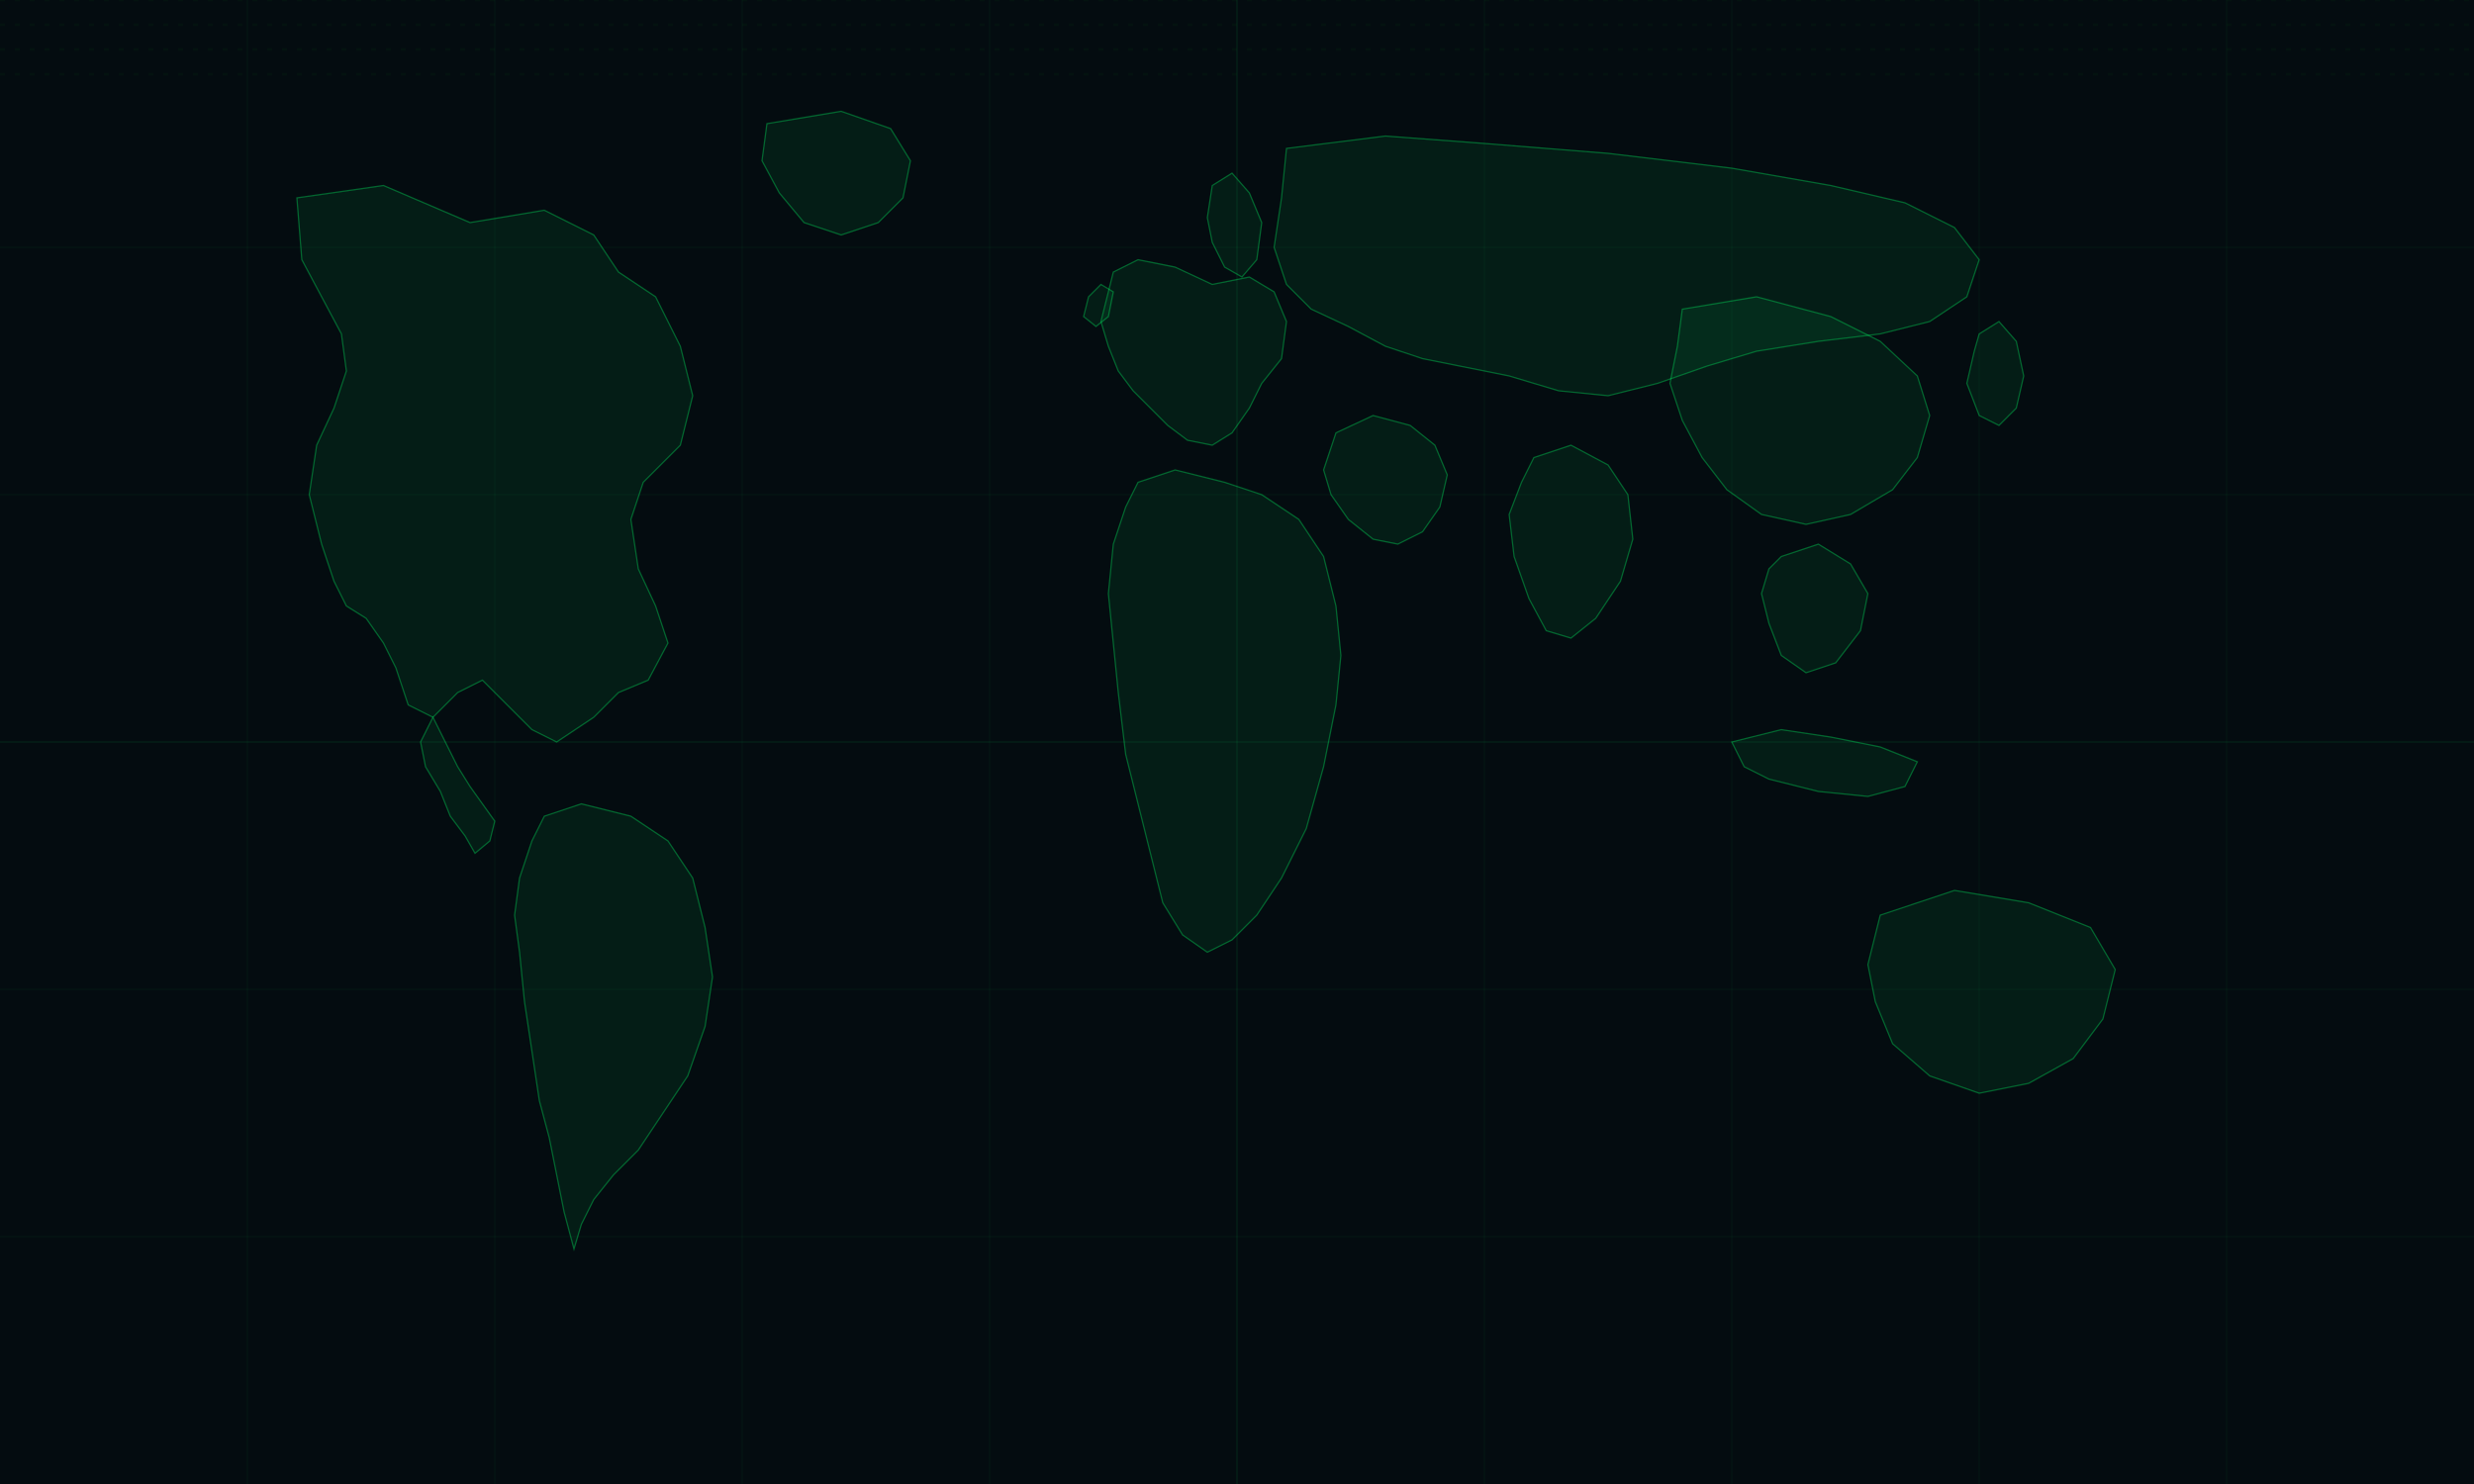
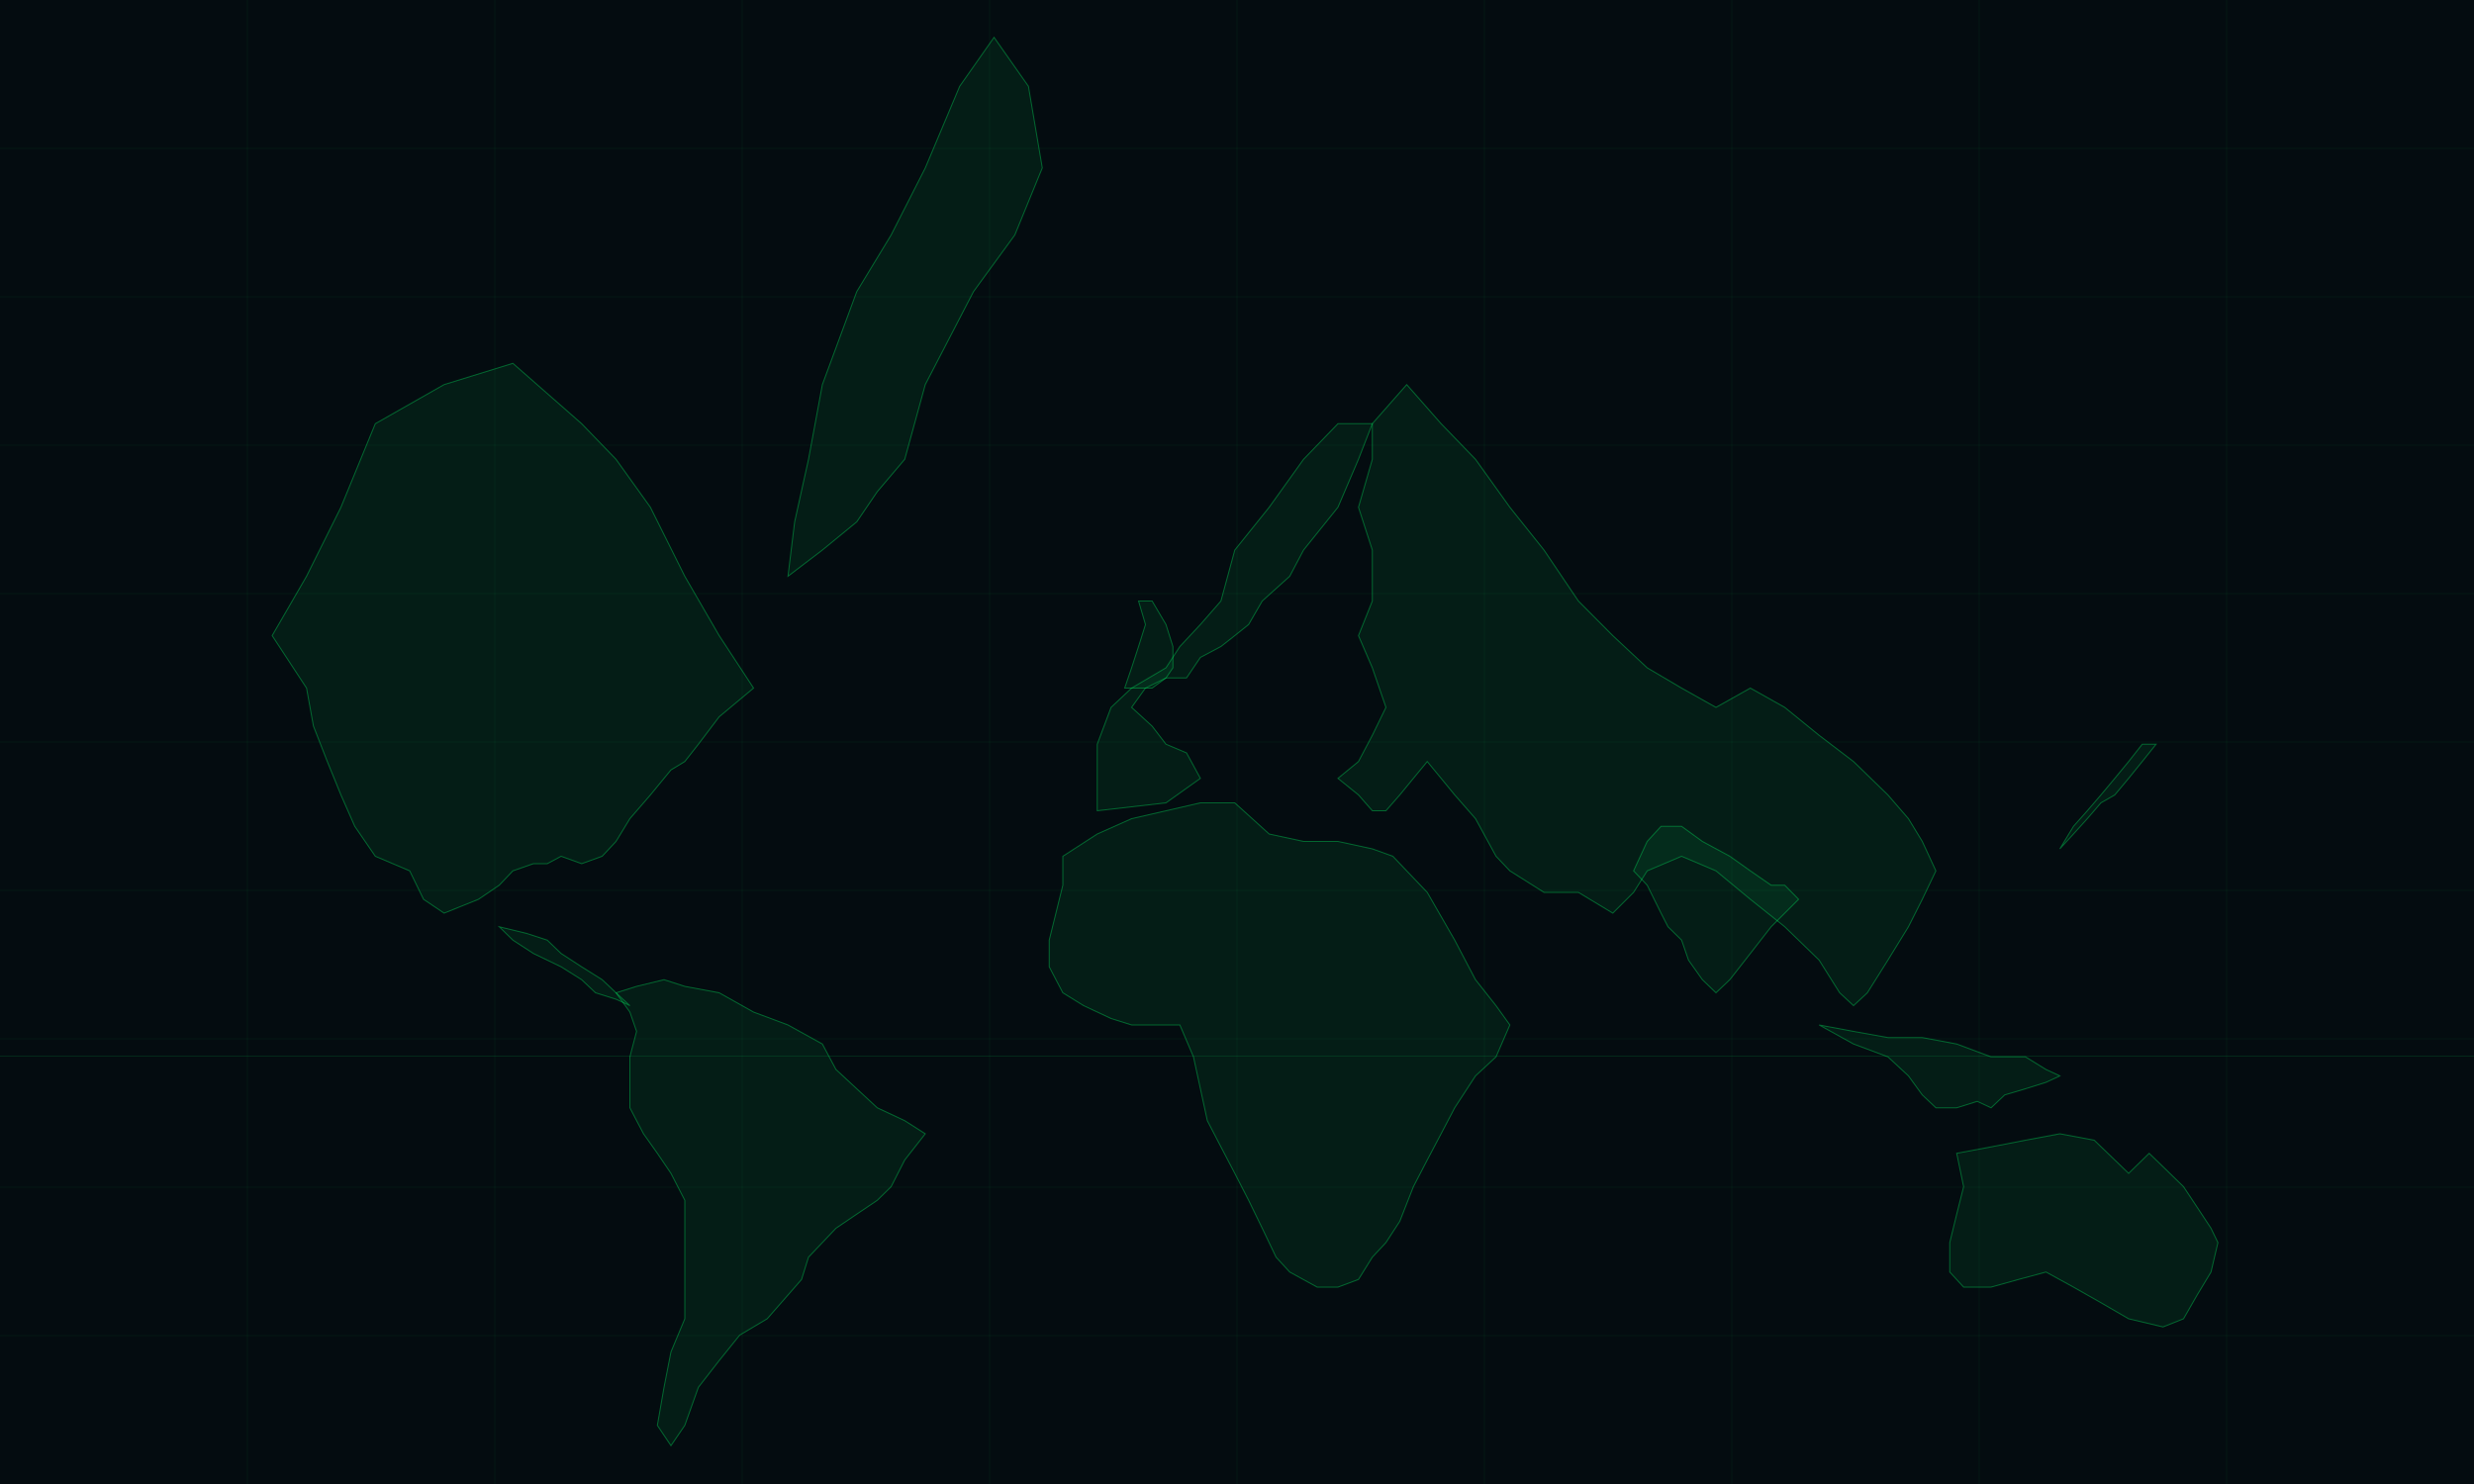
<svg xmlns="http://www.w3.org/2000/svg" viewBox="0 0 1000 600" preserveAspectRatio="none">
  <rect width="1000" height="600" fill="#040c10" />
-   <g class="gridlines">
-     <line x1="0" y1="100" x2="1000" y2="100" stroke="rgba(0,255,100,0.06)" stroke-width="0.3" />
-     <line x1="0" y1="200" x2="1000" y2="200" stroke="rgba(0,255,100,0.06)" stroke-width="0.3" />
-     <line x1="0" y1="300" x2="1000" y2="300" stroke="rgba(0,255,100,0.12)" stroke-width="0.4" />
-     <line x1="0" y1="400" x2="1000" y2="400" stroke="rgba(0,255,100,0.06)" stroke-width="0.3" />
-     <line x1="0" y1="500" x2="1000" y2="500" stroke="rgba(0,255,100,0.06)" stroke-width="0.3" />
+   <g>
+     <line x1="0" y1="60" x2="1000" y2="60" stroke="rgba(0,255,100,0.06)" stroke-width="0.3" />
+     <line x1="0" y1="120" x2="1000" y2="120" stroke="rgba(0,255,100,0.06)" stroke-width="0.3" />
+     <line x1="0" y1="180" x2="1000" y2="180" stroke="rgba(0,255,100,0.06)" stroke-width="0.3" />
+     <line x1="0" y1="240" x2="1000" y2="240" stroke="rgba(0,255,100,0.06)" stroke-width="0.3" />
+     <line x1="0" y1="300" x2="1000" y2="300" stroke="rgba(0,255,100,0.06)" stroke-width="0.3" />
+     <line x1="0" y1="360" x2="1000" y2="360" stroke="rgba(0,255,100,0.06)" stroke-width="0.3" />
+     <line x1="0" y1="420" x2="1000" y2="420" stroke="rgba(0,255,100,0.06)" stroke-width="0.3" />
+     <line x1="0" y1="480" x2="1000" y2="480" stroke="rgba(0,255,100,0.06)" stroke-width="0.3" />
+     <line x1="0" y1="540" x2="1000" y2="540" stroke="rgba(0,255,100,0.06)" stroke-width="0.3" />
    <line x1="100" y1="0" x2="100" y2="600" stroke="rgba(0,255,100,0.06)" stroke-width="0.3" />
    <line x1="200" y1="0" x2="200" y2="600" stroke="rgba(0,255,100,0.06)" stroke-width="0.3" />
    <line x1="300" y1="0" x2="300" y2="600" stroke="rgba(0,255,100,0.06)" stroke-width="0.3" />
    <line x1="400" y1="0" x2="400" y2="600" stroke="rgba(0,255,100,0.06)" stroke-width="0.3" />
-     <line x1="500" y1="0" x2="500" y2="600" stroke="rgba(0,255,100,0.12)" stroke-width="0.4" />
+     <line x1="500" y1="0" x2="500" y2="600" stroke="rgba(0,255,100,0.06)" stroke-width="0.3" />
    <line x1="600" y1="0" x2="600" y2="600" stroke="rgba(0,255,100,0.06)" stroke-width="0.3" />
    <line x1="700" y1="0" x2="700" y2="600" stroke="rgba(0,255,100,0.06)" stroke-width="0.3" />
    <line x1="800" y1="0" x2="800" y2="600" stroke="rgba(0,255,100,0.06)" stroke-width="0.3" />
    <line x1="900" y1="0" x2="900" y2="600" stroke="rgba(0,255,100,0.06)" stroke-width="0.3" />
+     <line x1="0" y1="427" x2="1000" y2="427" stroke="rgba(0,255,100,0.12)" stroke-width="0.4" />
  </g>
-   <path d="M120,80 L155,75 L190,90 L220,85 L240,95 L250,110 L265,120 L275,140 L280,160 L275,180 L260,195 L255,210 L258,230 L265,245 L270,260 L262,275 L250,280 L240,290 L225,300 L215,295 L205,285 L195,275 L185,280 L175,290 L165,285 L160,270 L155,260 L148,250 L140,245 L135,235 L130,220 L125,200 L128,180 L135,165 L140,150 L138,135 L130,120 L122,105 L120,80Z" fill="rgba(0,180,80,0.10)" stroke="rgba(0,255,100,0.35)" stroke-width="0.5" />
-   <path d="M175,290 L180,300 L185,310 L190,318 L195,325 L200,332 L198,340 L192,345 L188,338 L182,330 L178,320 L172,310 L170,300 L175,290Z" fill="rgba(0,180,80,0.10)" stroke="rgba(0,255,100,0.35)" stroke-width="0.5" />
-   <path d="M220,330 L235,325 L255,330 L270,340 L280,355 L285,375 L288,395 L285,415 L278,435 L268,450 L258,465 L248,475 L240,485 L235,495 L232,505 L228,490 L225,475 L222,460 L218,445 L215,425 L212,405 L210,385 L208,370 L210,355 L215,340 L220,330Z" fill="rgba(0,180,80,0.10)" stroke="rgba(0,255,100,0.35)" stroke-width="0.5" />
-   <path d="M450,110 L460,105 L475,108 L490,115 L505,112 L515,118 L520,130 L518,145 L510,155 L505,165 L498,175 L490,180 L480,178 L472,172 L465,165 L458,158 L452,150 L448,140 L445,130 L448,118 L450,110Z" fill="rgba(0,180,80,0.10)" stroke="rgba(0,255,100,0.35)" stroke-width="0.5" />
-   <path d="M440,120 L445,115 L450,118 L448,128 L443,132 L438,128 L440,120Z" fill="rgba(0,180,80,0.10)" stroke="rgba(0,255,100,0.35)" stroke-width="0.5" />
-   <path d="M490,75 L498,70 L505,78 L510,90 L508,105 L502,112 L495,108 L490,98 L488,88 L490,75Z" fill="rgba(0,180,80,0.10)" stroke="rgba(0,255,100,0.35)" stroke-width="0.5" />
-   <path d="M460,195 L475,190 L495,195 L510,200 L525,210 L535,225 L540,245 L542,265 L540,285 L535,310 L528,335 L518,355 L508,370 L498,380 L488,385 L478,378 L470,365 L465,345 L460,325 L455,305 L452,280 L450,260 L448,240 L450,220 L455,205 L460,195Z" fill="rgba(0,180,80,0.10)" stroke="rgba(0,255,100,0.35)" stroke-width="0.5" />
-   <path d="M540,175 L555,168 L570,172 L580,180 L585,192 L582,205 L575,215 L565,220 L555,218 L545,210 L538,200 L535,190 L540,175Z" fill="rgba(0,180,80,0.10)" stroke="rgba(0,255,100,0.35)" stroke-width="0.5" />
-   <path d="M520,60 L560,55 L600,58 L650,62 L700,68 L740,75 L770,82 L790,92 L800,105 L795,120 L780,130 L760,135 L735,138 L710,142 L690,148 L670,155 L650,160 L630,158 L610,152 L590,148 L575,145 L560,140 L545,132 L530,125 L520,115 L515,100 L518,80 L520,60Z" fill="rgba(0,180,80,0.10)" stroke="rgba(0,255,100,0.35)" stroke-width="0.5" />
-   <path d="M620,185 L635,180 L650,188 L658,200 L660,218 L655,235 L645,250 L635,258 L625,255 L618,242 L612,225 L610,208 L615,195 L620,185Z" fill="rgba(0,180,80,0.10)" stroke="rgba(0,255,100,0.35)" stroke-width="0.5" />
-   <path d="M680,125 L710,120 L740,128 L760,138 L775,152 L780,168 L775,185 L765,198 L748,208 L730,212 L712,208 L698,198 L688,185 L680,170 L675,155 L678,140 L680,125Z" fill="rgba(0,180,80,0.10)" stroke="rgba(0,255,100,0.35)" stroke-width="0.5" />
-   <path d="M800,135 L808,130 L815,138 L818,152 L815,165 L808,172 L800,168 L795,155 L798,142 L800,135Z" fill="rgba(0,180,80,0.10)" stroke="rgba(0,255,100,0.35)" stroke-width="0.5" />
-   <path d="M720,225 L735,220 L748,228 L755,240 L752,255 L742,268 L730,272 L720,265 L715,252 L712,240 L715,230 L720,225Z" fill="rgba(0,180,80,0.10)" stroke="rgba(0,255,100,0.35)" stroke-width="0.5" />
-   <path d="M700,300 L720,295 L740,298 L760,302 L775,308 L770,318 L755,322 L735,320 L715,315 L705,310 L700,300Z" fill="rgba(0,180,80,0.10)" stroke="rgba(0,255,100,0.35)" stroke-width="0.5" />
-   <path d="M760,370 L790,360 L820,365 L845,375 L855,392 L850,412 L838,428 L820,438 L800,442 L780,435 L765,422 L758,405 L755,390 L760,370Z" fill="rgba(0,180,80,0.10)" stroke="rgba(0,255,100,0.35)" stroke-width="0.5" />
-   <path d="M310,50 L340,45 L360,52 L368,65 L365,80 L355,90 L340,95 L325,90 L315,78 L308,65 L310,50Z" fill="rgba(0,180,80,0.10)" stroke="rgba(0,255,100,0.35)" stroke-width="0.5" />
-   <g opacity="0.03">
-     <line x1="0" y1="0" x2="1000" y2="0" stroke="#0f0" stroke-width="1" stroke-dasharray="2,4" />
-     <line x1="0" y1="10" x2="1000" y2="10" stroke="#0f0" stroke-width="1" stroke-dasharray="2,4" />
-     <line x1="0" y1="20" x2="1000" y2="20" stroke="#0f0" stroke-width="1" stroke-dasharray="2,4" />
-     <line x1="0" y1="30" x2="1000" y2="30" stroke="#0f0" stroke-width="1" stroke-dasharray="2,4" />
-   </g>
+   <path d="M110.0,257.0 L123.9,233.0 L137.8,205.1 L151.7,171.3 L179.5,155.5 L207.3,146.9 L235.1,171.3 L249.0,185.7 L262.9,205.1 L276.8,233.0 L290.7,257.0 L304.6,278.2 L290.7,289.8 L282.3,300.9 L276.8,307.9 L271.2,311.3 L262.9,321.4 L254.6,331.0 L249.0,340.2 L243.4,346.2 L235.1,349.2 L226.8,346.2 L221.2,349.2 L215.6,349.2 L207.3,352.1 L201.8,357.9 L193.4,363.6 L179.5,369.2 L171.2,363.6 L165.6,352.1 L151.7,346.2 L143.4,334.1 L137.8,321.4 L132.3,307.9 L126.7,293.6 L123.9,278.2 L110.0,257.0Z" fill="rgba(0,180,80,0.10)" stroke="rgba(0,255,100,0.35)" stroke-width="0.4" />
+   <path d="M201.8,374.7 L207.3,380.1 L215.6,385.5 L221.2,388.2 L226.8,390.9 L235.1,396.1 L240.7,401.4 L249.0,404.0 L254.6,406.6 L249.0,401.4 L243.4,396.1 L235.1,390.9 L226.8,385.5 L221.2,380.1 L212.9,377.4 L201.8,374.7Z" fill="rgba(0,180,80,0.10)" stroke="rgba(0,255,100,0.35)" stroke-width="0.4" />
+   <path d="M249.0,401.4 L257.3,398.8 L268.4,396.1 L276.8,398.8 L290.7,401.4 L304.6,409.2 L318.5,414.4 L332.4,422.1 L337.9,432.4 L346.3,440.2 L354.6,447.9 L365.7,453.1 L374.0,458.4 L365.7,469.0 L360.2,479.8 L354.6,485.3 L346.3,490.9 L337.9,496.6 L332.4,502.4 L326.8,508.3 L324.0,517.3 L318.5,523.6 L310.1,533.2 L299.0,539.8 L290.7,550.1 L282.3,560.9 L276.8,576.3 L271.2,584.5 L265.7,576.3 L268.4,560.9 L271.2,546.6 L276.8,533.2 L276.8,520.4 L276.8,508.3 L276.8,496.6 L276.8,485.3 L271.2,474.4 L265.7,466.3 L260.1,458.4 L254.6,447.9 L254.6,437.6 L254.6,427.3 L257.3,417.0 L254.6,409.2 L249.0,401.4Z" fill="rgba(0,180,80,0.10)" stroke="rgba(0,255,100,0.35)" stroke-width="0.4" />
+   <path d="M443.5,327.8 L471.3,324.6 L485.2,314.7 L479.6,304.4 L471.3,300.9 L465.7,293.6 L457.4,286.0 L463.0,278.2 L471.3,274.1 L479.6,274.1 L485.2,265.8 L493.5,261.4 L499.1,257.0 L504.7,252.5 L510.2,243.0 L521.3,233.0 L526.9,222.4 L540.8,205.1 L549.1,185.7 L554.7,171.3 L540.8,171.3 L526.9,185.7 L513.0,205.1 L499.1,222.4 L493.5,243.0 L485.2,252.5 L476.9,261.4 L471.3,270.0 L457.4,278.2 L449.1,286.0 L443.5,300.9 L443.5,327.8Z" fill="rgba(0,180,80,0.10)" stroke="rgba(0,255,100,0.35)" stroke-width="0.4" />
+   <path d="M429.6,346.2 L443.5,337.2 L457.4,331.0 L471.3,327.8 L485.2,324.6 L499.1,324.6 L513.0,337.2 L526.9,340.2 L540.8,340.2 L554.7,343.2 L563.0,346.2 L568.6,352.1 L576.9,360.8 L588.0,380.1 L596.4,396.1 L604.7,406.6 L610.3,414.4 L604.7,427.3 L596.4,435.0 L588.0,447.9 L582.5,458.4 L576.9,469.0 L571.3,479.8 L565.8,493.8 L560.2,502.4 L554.7,508.3 L549.1,517.3 L540.8,520.4 L532.4,520.4 L521.3,514.3 L515.8,508.3 L510.2,496.6 L504.7,485.3 L499.1,474.4 L493.5,463.7 L488.0,453.1 L485.2,440.2 L482.4,427.3 L476.9,414.4 L471.3,414.4 L457.4,414.4 L449.1,411.8 L438.0,406.6 L429.6,401.4 L424.1,390.9 L424.1,380.1 L426.8,369.2 L429.6,357.9 L429.6,346.2Z" fill="rgba(0,180,80,0.10)" stroke="rgba(0,255,100,0.35)" stroke-width="0.4" />
+   <path d="M554.7,171.3 L568.6,155.5 L582.5,171.3 L596.4,185.7 L610.3,205.1 L624.1,222.4 L638.0,243.0 L651.9,257.0 L665.8,270.0 L679.7,278.2 L693.6,286.0 L707.5,278.2 L721.4,286.0 L735.3,297.3 L749.2,307.9 L763.1,321.4 L771.4,331.0 L777.0,340.2 L782.5,352.1 L777.0,363.6 L771.4,374.7 L763.1,388.2 L754.8,401.4 L749.2,406.6 L743.6,401.4 L735.3,388.2 L721.4,374.7 L707.5,363.6 L693.6,352.1 L679.7,346.2 L665.8,352.1 L660.3,360.8 L651.9,369.2 L638.0,360.8 L624.1,360.8 L610.3,352.1 L604.7,346.2 L596.4,331.0 L588.0,321.4 L582.5,314.7 L576.9,307.9 L571.3,314.7 L565.8,321.4 L560.2,327.8 L554.7,327.8 L549.1,321.4 L540.8,314.7 L549.1,307.9 L554.7,297.3 L560.2,286.0 L554.7,270.0 L549.1,257.0 L554.7,243.0 L554.7,222.4 L549.1,205.1 L554.7,185.7 L554.7,171.3Z" fill="rgba(0,180,80,0.10)" stroke="rgba(0,255,100,0.35)" stroke-width="0.4" />
+   <path d="M790.9,466.3 L804.8,463.7 L818.7,461.0 L832.6,458.4 L846.5,461.0 L854.8,469.0 L860.4,474.4 L868.7,466.3 L874.3,471.7 L882.6,479.8 L888.1,488.1 L893.7,496.6 L896.5,502.4 L893.7,514.3 L888.1,523.6 L882.6,533.2 L874.3,536.5 L860.4,533.2 L849.2,526.7 L838.1,520.4 L827.0,514.3 L815.9,517.3 L804.8,520.4 L793.7,520.4 L788.1,514.3 L788.1,502.4 L790.9,490.9 L793.7,479.8 L790.9,466.3Z" fill="rgba(0,180,80,0.10)" stroke="rgba(0,255,100,0.35)" stroke-width="0.4" />
+   <path d="M318.5,233.0 L332.4,222.4 L346.3,211.0 L354.6,198.8 L365.7,185.7 L374.0,155.5 L393.5,117.9 L410.2,95.0 L421.3,67.9 L415.7,34.9 L401.8,15.1 L387.9,34.9 L374.0,67.9 L360.2,95.0 L346.3,117.9 L332.4,155.5 L326.8,185.7 L321.2,211.0 L318.5,233.0Z" fill="rgba(0,180,80,0.10)" stroke="rgba(0,255,100,0.35)" stroke-width="0.4" />
+   <path d="M454.6,278.2 L457.4,270.0 L460.2,261.4 L463.0,252.5 L460.2,243.0 L465.7,243.0 L471.3,252.5 L474.1,261.4 L474.1,270.0 L471.3,274.1 L465.7,278.2 L454.6,278.2Z" fill="rgba(0,180,80,0.10)" stroke="rgba(0,255,100,0.35)" stroke-width="0.4" />
+   <path d="M832.6,343.2 L838.1,337.2 L843.7,331.0 L849.2,324.6 L854.8,321.4 L860.4,314.7 L865.9,307.9 L871.5,300.9 L865.9,300.9 L860.4,307.9 L854.8,314.7 L849.2,321.4 L843.7,327.8 L838.1,334.1 L832.6,343.2Z" fill="rgba(0,180,80,0.10)" stroke="rgba(0,255,100,0.35)" stroke-width="0.4" />
+   <path d="M735.3,414.4 L749.2,422.1 L763.1,427.3 L771.4,435.0 L777.0,442.7 L782.5,447.9 L790.9,447.9 L799.2,445.3 L804.8,447.9 L810.3,442.7 L818.7,440.2 L827.0,437.6 L832.6,435.0 L827.0,432.4 L818.7,427.3 L804.8,427.3 L790.9,422.1 L777.0,419.5 L763.1,419.5 L749.2,417.0 L735.3,414.4Z" fill="rgba(0,180,80,0.10)" stroke="rgba(0,255,100,0.35)" stroke-width="0.4" />
+   <path d="M660.3,352.1 L665.8,357.9 L671.4,369.2 L674.2,374.7 L679.7,380.1 L682.5,388.2 L688.1,396.1 L693.6,401.4 L699.2,396.1 L707.5,385.5 L715.9,374.7 L721.4,369.2 L727.0,363.6 L721.4,357.9 L715.9,357.9 L707.5,352.1 L699.2,346.2 L688.1,340.2 L679.7,334.1 L671.4,334.1 L665.8,340.2 L660.3,352.1Z" fill="rgba(0,180,80,0.10)" stroke="rgba(0,255,100,0.35)" stroke-width="0.4" />
</svg>
